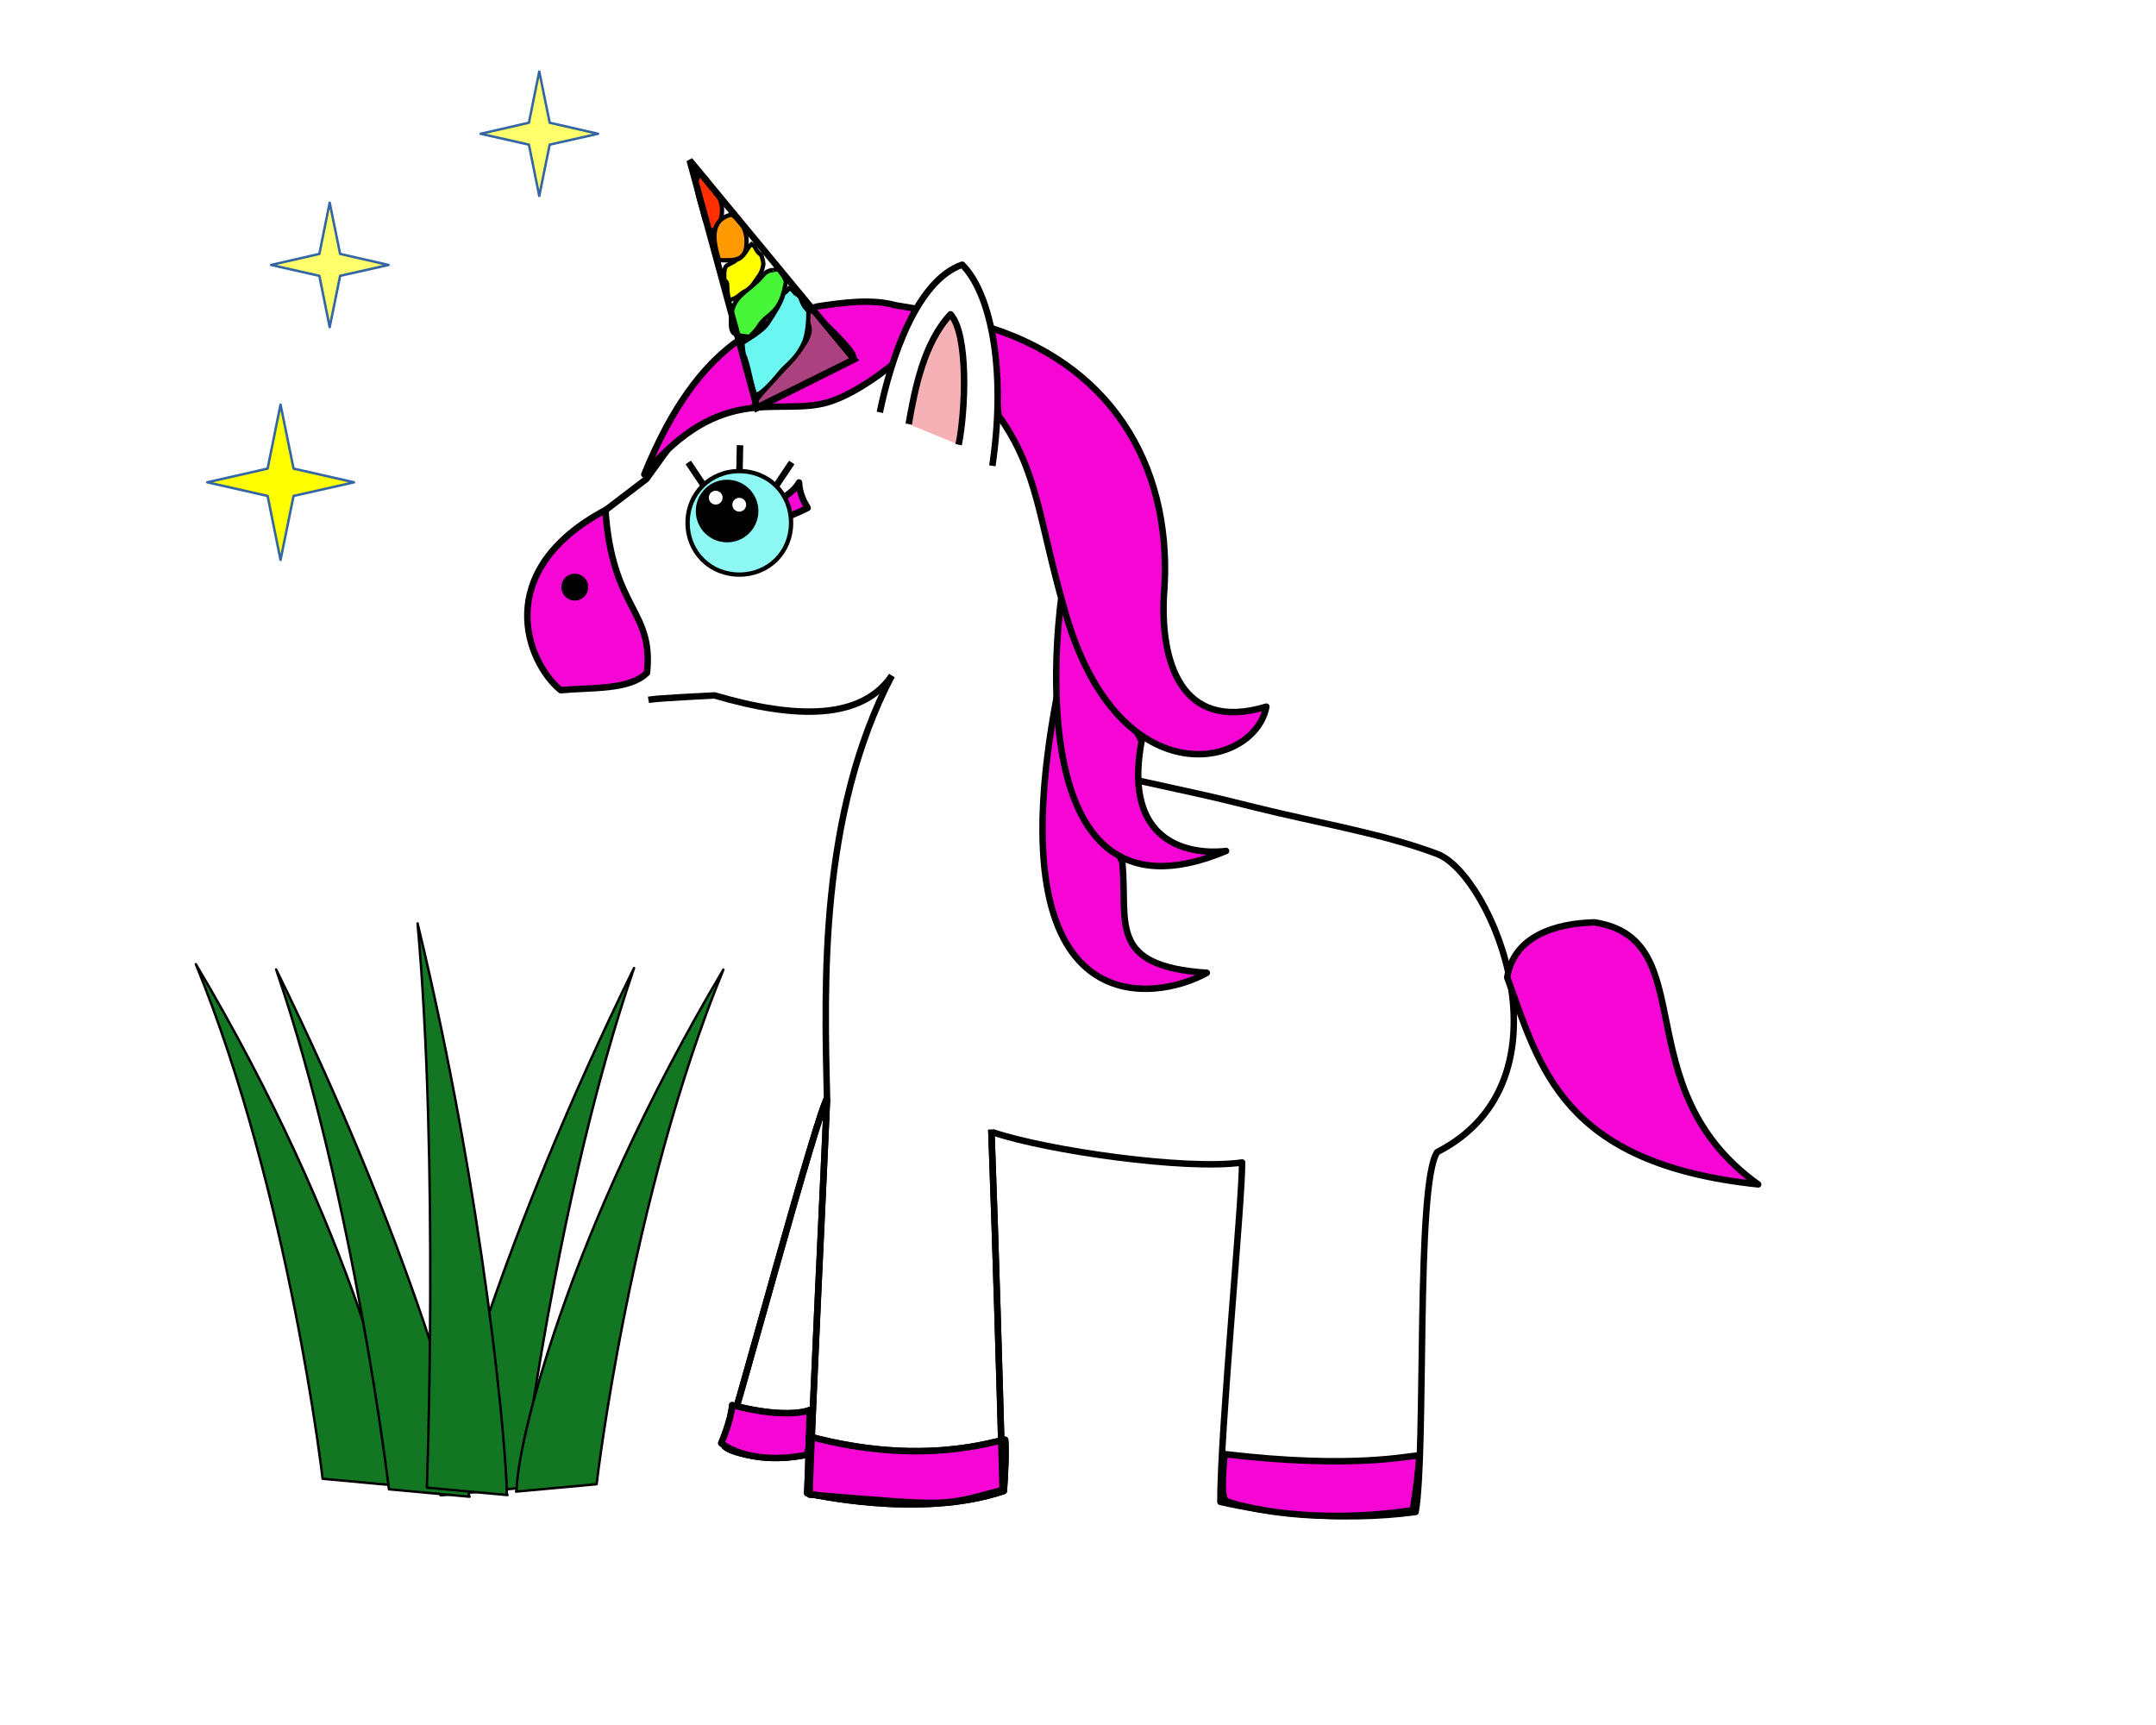
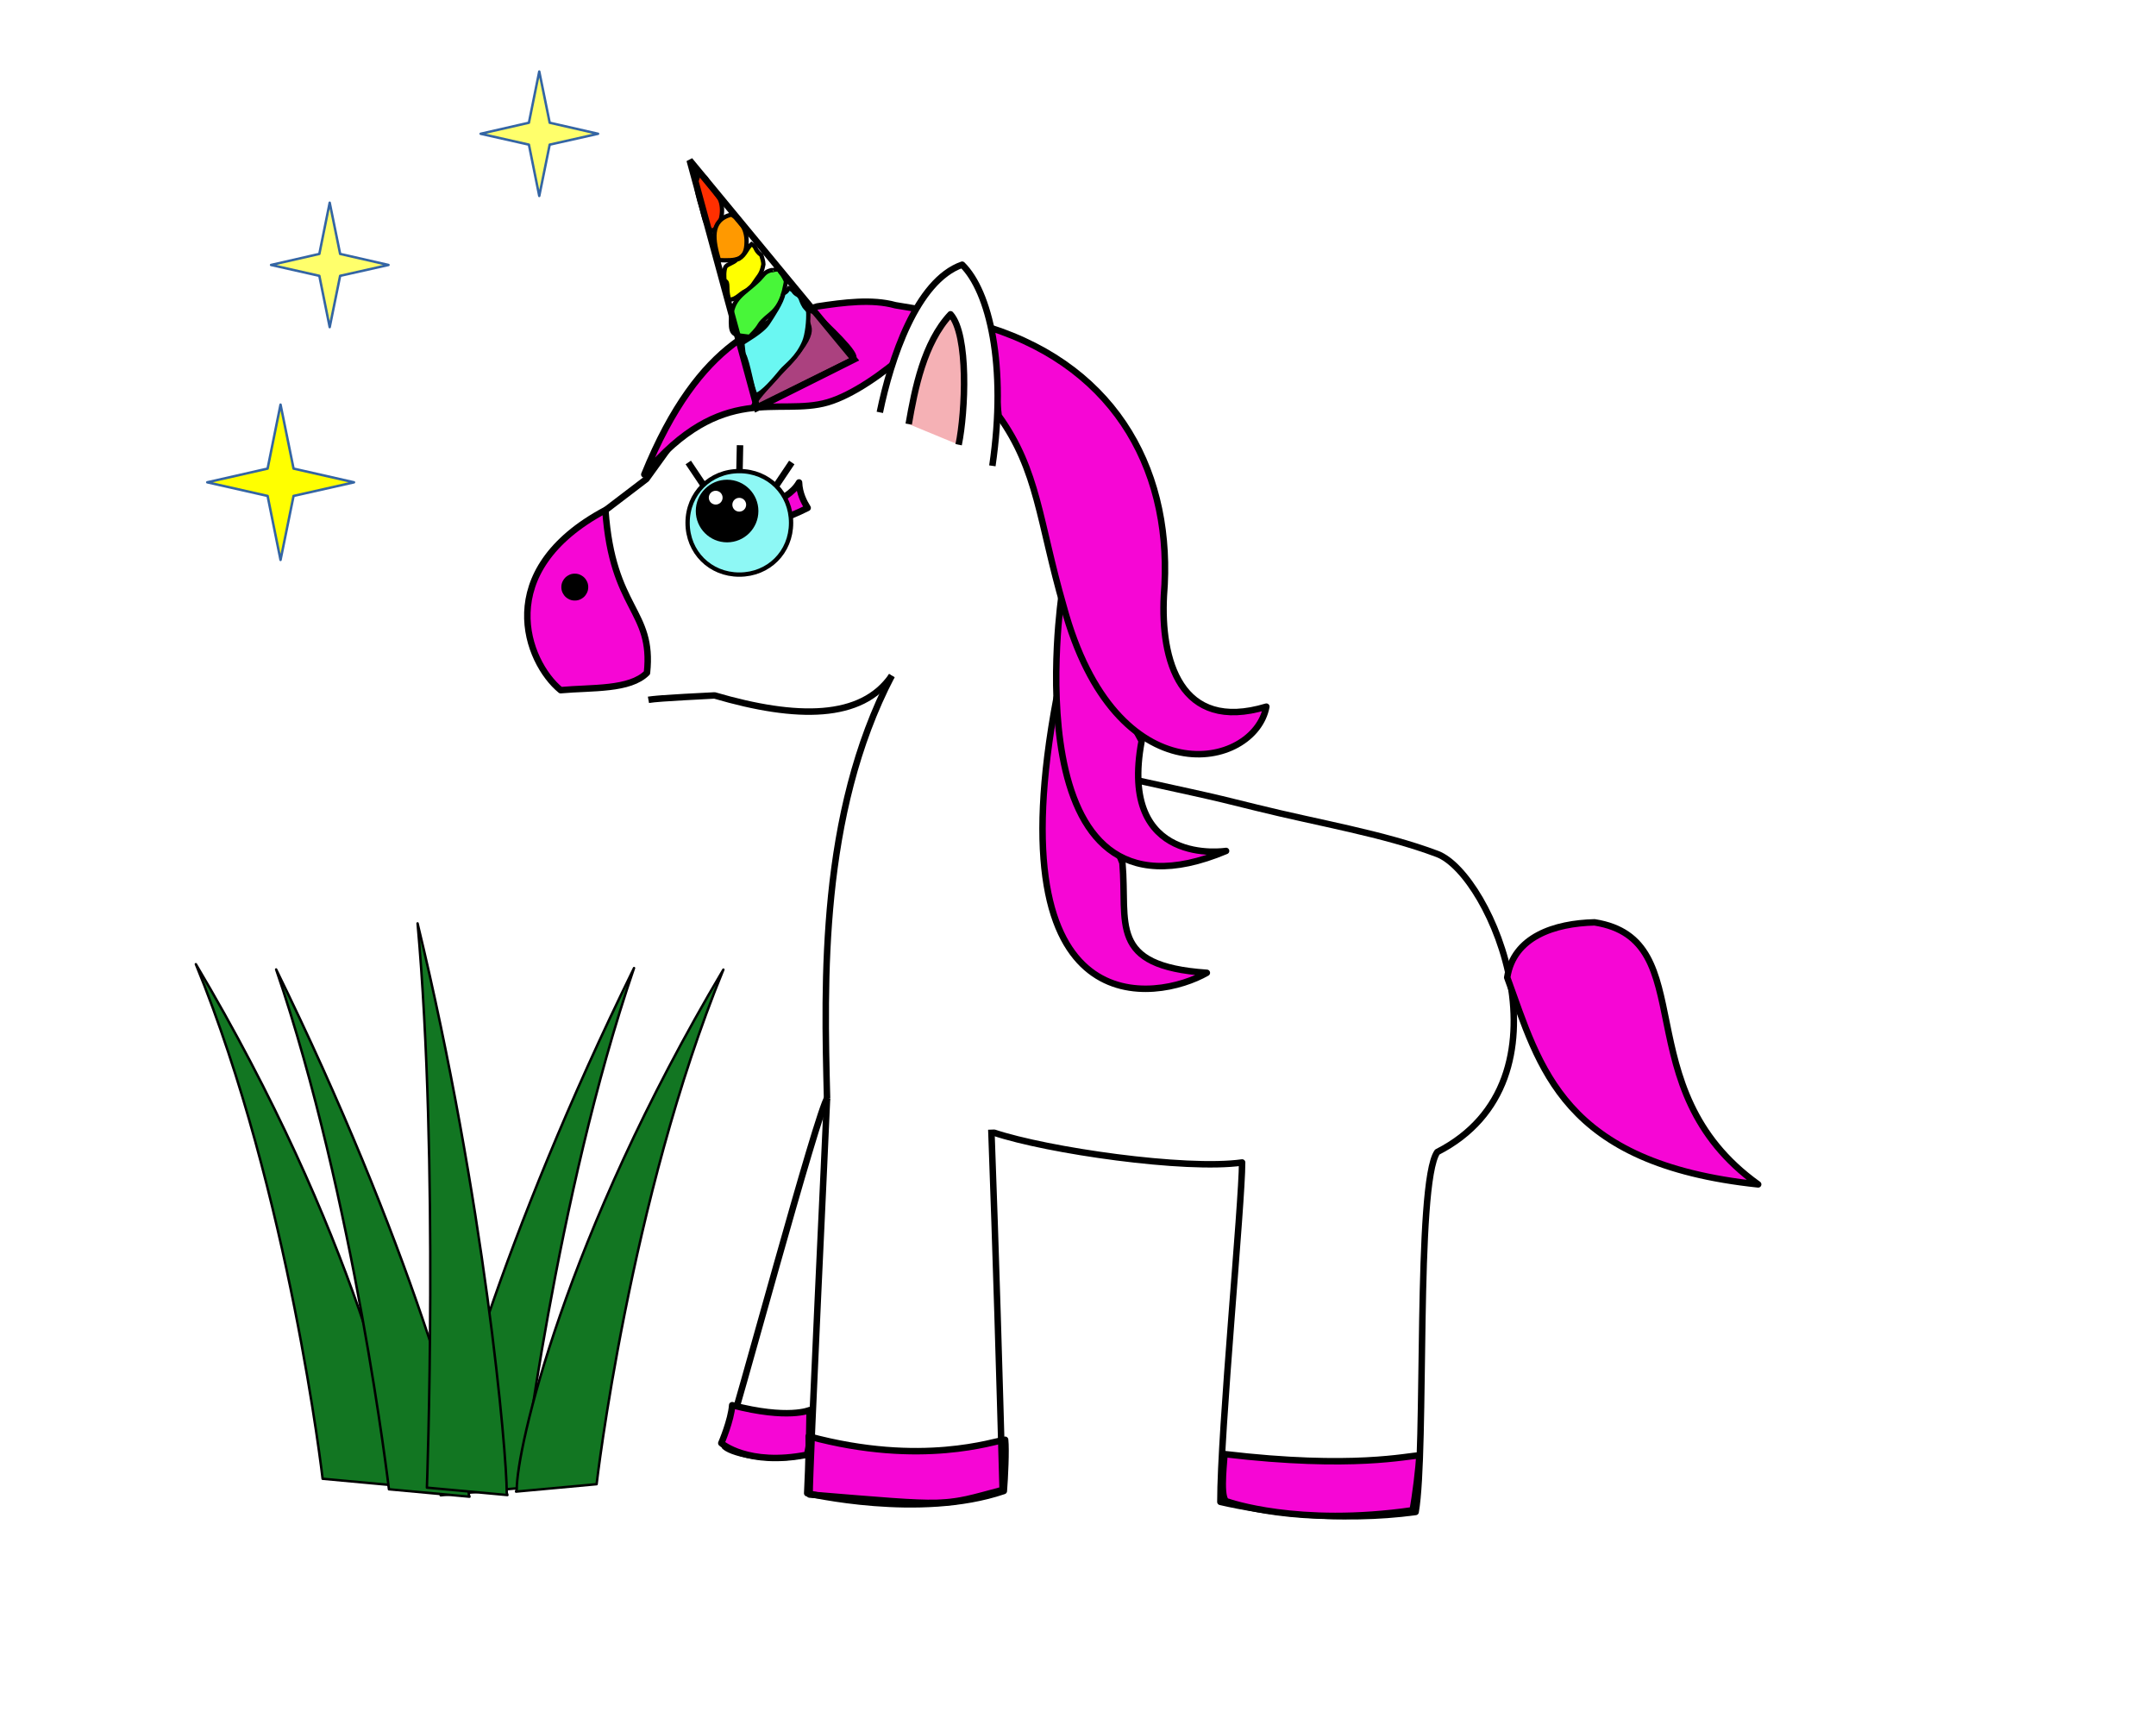
<svg xmlns="http://www.w3.org/2000/svg" version="1.2" width="250mm" height="200mm" viewBox="0 0 25000 20000" preserveAspectRatio="xMidYMid" fill-rule="evenodd" stroke-width="28.222" stroke-linejoin="round" xml:space="preserve">
  <style>
    path.line {
	fill:none;
	stroke:rgb(0,0,0);
	stroke-width:75;
	stroke-linejoin:round;
    }
    path.eyeline {
	fill:none;
	stroke:rgb(0,0,0);
	stroke-width:50;
	stroke-linejoin:round;
    }
    path.fill {
	fill:rgb(246,6,213);
	stroke:rgb(0,0,0);
	stroke-width:75;
	stroke-linejoin:round;
    }
    .dl {
	fill:none;
	stroke:red;
	stroke-width:20;
	stroke-linejoin:round;
    }
    path.germ {
	fill:rgb(153,221,255);
	stroke:rgb(0,0,0);
	stroke-width:25;
	stroke-linejoin:round;
    }
    path.grass {
        fill:rgb(18,118,34);
        stroke:rgb(0,0,0);
    }
    path.clear {
	fill:rgb(255,255,255);
        stroke:none;
    }
    path.flower {
        fill:rgb(255,215,215);
        stroke:rgb(0,0,0);
        stroke-width:20;
        stroke-linejoin:round;
    }
    path.eye2 {
        fill:rgb(142,248,245);
        stroke:none;
    }
    .eyeball {
        fill:rgb(0,0,0);
        stroke:rgb(0,0,0);
        stroke-width:20;
        stroke-linejoin:miter;
    }
    .glare {
        fill:rgb(255,255,255);
        stroke:rgb(0,0,0);
        stroke-width:20;
        stroke-linejoin:miter;
    }
  </style>
  <g id="stars">
    <g id="star1">
      <path id="star1off" style="display:none" fill="rgb(255,255,107)" stroke="rgb(52,101,164)" d="M 2573,5592 L 3133,5464 3253,4870 3374,5464 3935,5592 3374,5718 3253,6313 3133,5718 2573,5592 Z" />
      <path id="star1on" fill="rgb(255,255,0)" stroke="rgb(52,101,164)" d="M 2403,5592 L 3103,5433 3253,4691 3404,5433 4105,5592 3404,5750 3253,6492 3103,5750 2403,5592 Z" />
    </g>
    <g id="star2">
      <path id="star2off" fill="rgb(255,255,107)" stroke="rgb(52,101,164)" d="M 3143,3072 L 3703,2944 3823,2350 3944,2944 4505,3072 3944,3198 3823,3793 3703,3198 3143,3072 Z" />
      <path id="star2on" style="display:none" fill="rgb(255,255,0)" stroke="rgb(52,101,164)" d="M 2973,3072 L 3673,2913 3823,2171 3974,2913 4675,3072 3974,3230 3823,3972 3673,3230 2973,3072 Z" />
    </g>
    <g id="star3">
      <path id="star3off" fill="rgb(255,255,107)" stroke="rgb(52,101,164)" d="M 5573,1551 L 6133,1423 6253,829 6374,1423 6935,1551 6374,1677 6253,2272 6133,1677 5573,1551 Z" />
      <path id="star3on" style="display:none" fill="rgb(255,255,0)" stroke="rgb(52,101,164)" d="M 5403,1551 L 6103,1392 6253,650 6404,1392 7105,1551 6404,1709 6253,2451 6103,1709 5403,1551 Z" />
    </g>
  </g>
  <g id="hits">
    <g id="hit1" style="display:none">
      <path fill="none" stroke="rgb(0,0,0)" stroke-width="60" stroke-linejoin="round" d="M 12278,17126 C 12014,17022 11901,16918 11939,16814 11525,16870 11035,16902 10508,16902 9981,16902 9492,16870 9077,16814 9040,16814 9040,16814 9040,16814 9077,16918 8964,17030 8701,17126 8475,17222 8061,17294 7647,17342 L 7647,17342 C 7647,17350 7647,17350 7647,17350 8098,17398 8475,17470 8701,17558 8964,17654 9077,17766 9077,17862 9077,17871 9077,17871 9077,17871 L 9077,17871 C 9492,17814 9981,17782 10508,17782 11035,17782 11525,17814 11939,17871 L 11939,17871 C 11901,17766 12014,17662 12278,17558 12541,17462 12956,17390 13408,17342 L 13408,17342 C 12956,17294 12541,17222 12278,17126 L 12278,17126 Z" />
    </g>
    <g id="hit2" style="display:none">
      <path fill="none" stroke="rgb(0,0,0)" stroke-width="60" stroke-linejoin="round" d="M 11732,17141 C 11539,17065 11456,16989 11484,16913 11181,16953 10823,16977 10438,16977 10052,16977 9694,16953 9392,16913 9364,16913 9364,16913 9364,16913 9392,16989 9309,17071 9116,17141 8951,17211 8648,17264 8346,17299 L 8346,17299 C 8346,17305 8346,17305 8346,17305 8676,17340 8951,17393 9116,17457 9309,17527 9392,17609 9392,17680 9392,17686 9392,17686 9392,17686 L 9392,17686 C 9694,17645 10052,17621 10438,17621 10823,17621 11181,17645 11484,17686 L 11484,17686 C 11456,17609 11539,17533 11732,17457 11924,17387 12227,17334 12558,17299 L 12558,17299 C 12227,17264 11924,17211 11732,17141 L 11732,17141 Z" />
    </g>
    <g id="hit3" style="display:none">
      <path fill="none" stroke="rgb(0,0,0)" stroke-width="60" stroke-linejoin="round" d="M 11274,17255 C 11153,17207 11101,17159 11119,17112 10928,17137 10704,17152 10461,17152 10219,17152 9994,17137 9804,17112 9787,17112 9787,17112 9787,17112 9804,17159 9752,17211 9631,17255 9527,17299 9337,17332 9147,17355 L 9147,17355 C 9147,17358 9147,17358 9147,17358 9354,17380 9527,17413 9631,17454 9752,17498 9804,17550 9804,17594 9804,17598 9804,17598 9804,17598 L 9804,17598 C 9994,17572 10219,17557 10461,17557 10704,17557 10928,17572 11119,17598 L 11119,17598 C 11101,17550 11153,17502 11274,17454 11396,17410 11586,17377 11794,17355 L 11794,17355 C 11586,17332 11396,17299 11274,17255 L 11274,17255 Z" />
    </g>
  </g>
  <g id="body">
    <g>
      <path id="body_contour" class="line" d="M 12376,8868 C 13935,9215 13907,9198 14572,9365 15283,9542 16037,9664 16666,9901 17297,10140 18300,12523 16666,13357 16414,13716 16540,16815 16415,17530 15534,17650 14655,17530 14151,17413 14151,16576 14403,13955 14403,13478 13744,13571 12146,13340 11522,13131" />
      <path id="body_contour_t" style="display:none" d="M 12376,8868 C 13935,9215 13907,9198 14572,9365 15283,9542 16037,9664 16666,9901 17297,10140 18300,12523 16666,13357 16414,13716 16540,16815 16415,17530 15534,17650 14655,17530 14151,17413 14151,16576 14403,13955 14403,13478 13744,13571 12146,13340 11522,13131" />
      <path class="fill" d="M 16380,17510 C 16409,17365 16456,16994 16457,16875 16331,16875 15695,17036 14199,16859 14186,17037 14145,17411 14237,17411 14237,17411 15048,17703 16380,17510 Z" />
    </g>
    <path id="tail_1" style="display:none" class="fill" d="M 17475,11332 C 17548,10858 18025,10704 18488,10692 19753,10892 20175,12453 18223,14555 18403,12292 17855,12372 17475,11332 Z" />
    <path id="tail_3" class="fill" transform-origin="15530 13400" d="M 17477,11333 C 17550,10859 18028,10705 18490,10694 19755,10894 18825,12613 20387,13732 18109,13492 17857,12373 17477,11333 Z" />
    <path id="tail_3_t" style="display:none" class="fill" d="M 17477,11333 C 17550,10859 18028,10705 18490,10694 19755,10894 18825,12613 20387,13732 18109,13492 17857,12373 17477,11333 Z" />
    <path id="tail_sneeze" style="display:none" class="fill" d="M 17477,11333 C 17550,10859 18028,10705 18490,10694 19755,10894 19962,11343 21709,11562 18610,13202 17857,12373 17477,11333 Z" />
    <g id="raised_hoof_1" transform-origin="15530 13400">
      <path class="line" d="M 9597,12723 C 9484,12865 8531,16415 8405,16772 8509,16863 8958,16947 9331,16865 9363,16436 9331,17056 9359,16403" />
      <path id="hoof_top_right" class="fill" d="M 9359,16866 C 9386,16721 9379,16825 9388,16349 9388,16349 9139,16461 8490,16292 8478,16467 8364,16732 8364,16732 8364,16732 8671,17002 9359,16866 Z" />
      <path id="hoof_1" class="fill" d="M 11640,17287 C 11652,17140 11668,16811 11655,16693 11531,16705 10694,17009 9377,16653 9384,16830 9360,17313 9360,17313 9360,17313 10664,17619 11640,17287 Z" />
-       <path class="line" d="M 9590,12732 C 9580,13022 9387,17028 9388,17328 11052,17465 10909,17465 11626,17274 11588,15914 11549,14555 11495,13097" />
-     </g>
-     <g id="raised_hoof_1_t1" transform-origin="15530 13400">
+       <path id="hoof_left_line" class="line" d="M 9590,12732 C 9580,13022 9387,17028 9388,17328 11052,17465 10909,17465 11626,17274 11588,15914 11549,14555 11495,13097" />
+     </g>
+     <g id="raised_hoof_1_t1" transform-origin="15530 13400" style="display:none">
      <path class="line" d="M 9597,12723 C 9484,12865 8531,16415 8405,16772 8509,16863 8958,16947 9331,16865 9363,16436 9331,17056 9359,16403" />
      <path id="hoof_top_right" class="fill" d="M 9359,16866 C 9386,16721 9379,16825 9388,16349 9388,16349 9139,16461 8490,16292 8478,16467 8364,16732 8364,16732 8364,16732 8671,17002 9359,16866 Z" />
      <path id="hoof_1" class="fill" d="M 11640,17287 C 11652,17140 11668,16811 11655,16693 11531,16705 10694,17009 9377,16653 9384,16830 9360,17313 9360,17313 9360,17313 10664,17619 11640,17287 Z" />
-       <path class="line" d="M 9590,12732 C 9580,13022 9387,17028 9388,17328 11052,17465 10909,17465 11626,17274 11588,15914 11549,14555 11495,13097" />
+       <path id="hoof_left_line_2" class="line" d="M 9590,12732 C 9580,13022 9387,17028 9388,17328 11052,17465 10909,17465 11626,17274 11588,15914 11549,14555 11495,13097" />
    </g>
    <g id="raised_hoof_2" style="display:none">
      <path class="line" d="M 9590,12732 C 9515,12826 9151,13696 9101,14772 9051,15847 9892,16923 9876,17111 11029,16473 11255,16764 11912,16186 11396,15153 11396,15016 11166,14555 11080,13847 11367,13765 11495,13097" />
      <path class="fill" d="M 11927,16171 C 11870,16032 11733,15729 11668,15628 11561,15689 10944,16307 9592,16523 9679,16681 9878,17128 9878,17128 9878,17128 11196,16871 11927,16171 Z" />
      <path class="line" d="M 9590,12732 C 9485,12829 8532,16379 8406,16736 8510,16827 8959,16911 9332,16829 9364,16400 9332,17020 9360,16367" />
      <path class="fill" d="M 9796,16888 C 9610,16522 9574,16620 9547,16321 9258,16293 9051,16397 8500,16227 8487,16404 8357,16694 8357,16694 8357,16694 8536,17030 9796,16888 Z" />
    </g>
    <g id="raised_hoof_3" style="display:none">
      <path class="line" d="M 9590,12732 C 9484,12865 8531,16415 8405,16772 8509,16863 8958,16947 9331,16865 9363,16436 9331,17056 9359,16403" />
-       <path class="line" d="M 9590,12732 C 9516,12790 9152,13660 9102,14736 9052,15811 10667,16887 10651,17075 11805,16437 11716,16293 12373,15715 11712,14818 11570,14899 11226,14437 11140,13729 11368,13729 11495,13097" />
+       <path id="hoof_left_line_3" class="line" d="M 9590,12732 C 9516,12790 9152,13660 9102,14736 9052,15811 10667,16887 10651,17075 11805,16437 11716,16293 12373,15715 11712,14818 11570,14899 11226,14437 11140,13729 11368,13729 11495,13097" />
      <path class="fill" d="M 12375,15649 C 12282,15529 12067,15269 11976,15188 11890,15273 11462,16021 10216,16562 10343,16693 10657,17076 10657,17076 10657,17076 11860,16504 12375,15649 Z" />
      <path class="fill" d="M 9990,16839 C 9998,16549 9961,16621 9934,16322 9645,16294 9049,16396 8499,16227 8486,16403 8356,16693 8356,16693 8356,16693 8636,17093 9990,16839 Z" />
    </g>
  </g>
  <g id="head">
    <path id="contour" class="line" d="M 10341,7834 C 9502,9441 9557,11390 9590,12732" />
    <path id="contour_t0" class="line" style="display:none" d="M 10341,7834 C 9502,9441 9557,11390 9590,12732" />
    <path id="back" class="line" d="M 12376,8868 C 12376,8868 12376,8868 12376,8868" />
    <path id="back_t0" class="line" style="display:none" d="M 12376,8868 C 12376,8868 12376,8868 12376,8868" />
    <path id="back_t1" class="line" style="display:none" d="M 12376,8868 C 10212,8420 9665,8261 9301,7627" />
    <g id="head_without_neck" transform-origin="10807 12015">
      <g id="hcontour">
        <path class="line" d="M 7837,5080 L 7495,5554 7024,5913" />
        <path class="line" d="M 7519,8114 C 7639,8092 8267,8066 8286,8063 9241,8343 9993,8343 10341,7834" />
      </g>
      <g id="mane">
        <path class="fill" d="M 7471,5501 C 8381,4415 9022,4834 9600,4664 10177,4494 11039,3649 10862,3619 L 10382,3539 C 10111,3464 9786,3506 9477,3553 8899,3722 8118,3906 7471,5501 Z" />
        <path class="fill" d="M 12252,8088 C 11525,11951 13426,11604 13994,11279 12841,11200 13077,10708 13015,10004 Z" />
        <path class="fill" d="M 12312,6887 C 12312,6887 11704,10921 14217,9866 14217,9866 12961,10064 13238,8591 Z" />
        <path class="fill" d="M 11465,3794 C 12985,4275 13609,5523 13496,6905 13457,7645 13679,8497 14684,8193 14551,8917 12939,9270 12333,7030 12049,6047 12038,5456 11580,4820 Z" />
      </g>
      <g class="Group" id="horn">
        <path fill="rgb(255,47,0)" stroke="none" d="M 8254,2675 C 8368,2641 8403,2417 8344,2303 L 8256,2182 C 8183,2092 8216,2051 8102,2022 L 8072,2110 C 8067,2175 8107,2323 8127,2385 8158,2483 8173,2625 8254,2675 Z" />
        <path fill="none" stroke="rgb(0,0,0)" stroke-width="50" stroke-linejoin="miter" d="M 8254,2675 C 8368,2641 8403,2417 8344,2303 L 8256,2182 C 8183,2092 8216,2051 8102,2022 L 8072,2110 C 8067,2175 8107,2323 8127,2385 8158,2483 8173,2625 8254,2675 Z" />
        <path fill="rgb(255,153,0)" stroke="none" d="M 8336,3016 C 8538,3024 8656,3021 8657,2802 8658,2724 8637,2663 8610,2613 L 8530,2520 C 8523,2515 8482,2487 8482,2487 8222,2554 8271,2793 8336,3016 Z" />
        <path fill="none" stroke="rgb(0,0,0)" stroke-width="50" stroke-linejoin="miter" d="M 8336,3016 C 8538,3024 8656,3021 8657,2802 8658,2724 8637,2663 8610,2613 L 8530,2520 C 8523,2515 8482,2487 8482,2487 8222,2554 8271,2793 8336,3016 Z" />
        <path fill="rgb(255,255,0)" stroke="none" d="M 8542,3010 C 8500,3053 8437,3061 8414,3093 8394,3124 8393,3232 8405,3256 8455,3274 8415,3344 8453,3473 8544,3481 8596,3377 8679,3363 8718,3324 8740,3283 8776,3234 8816,3180 8836,3151 8852,3064 8851,3024 8837,2994 8828,2958 8745,2897 8778,2865 8715,2830 8658,2879 8646,2954 8568,3001 L 8542,3010 Z" />
        <path fill="none" stroke="rgb(0,0,0)" stroke-width="50" stroke-linejoin="miter" d="M 8542,3010 C 8500,3053 8437,3061 8414,3093 8394,3124 8393,3232 8405,3256 8455,3274 8415,3344 8453,3473 8544,3481 8596,3377 8679,3363 8718,3324 8740,3283 8776,3234 8816,3180 8836,3151 8852,3064 8851,3024 8837,2994 8828,2958 8745,2897 8778,2865 8715,2830 8658,2879 8646,2954 8568,3001 L 8542,3010 Z" />
        <path fill="rgb(72,246,57)" stroke="none" d="M 8692,3905 C 8862,3737 8753,3790 8934,3642 8937,3639 8942,3635 8945,3632 L 8967,3612 C 9040,3538 9079,3443 9100,3333 9117,3247 9120,3275 9091,3215 9078,3190 9078,3195 9059,3166 9056,3161 9042,3147 9041,3138 9041,3129 9035,3127 9032,3123 8936,3127 9019,3123 8957,3133 8937,3136 8970,3124 8922,3139 8864,3158 8845,3198 8804,3240 8626,3417 8477,3446 8475,3731 8474,3898 8523,3882 8692,3905 Z" />
        <path fill="none" stroke="rgb(0,0,0)" stroke-width="50" stroke-linejoin="miter" d="M 8692,3905 C 8862,3737 8753,3790 8934,3642 8937,3639 8942,3635 8945,3632 L 8967,3612 C 9040,3538 9079,3443 9100,3333 9117,3247 9120,3275 9091,3215 9078,3190 9078,3195 9059,3166 9056,3161 9042,3147 9041,3138 9041,3129 9035,3127 9032,3123 8936,3127 9019,3123 8957,3133 8937,3136 8970,3124 8922,3139 8864,3158 8845,3198 8804,3240 8626,3417 8477,3446 8475,3731 8474,3898 8523,3882 8692,3905 Z" />
        <path fill="rgb(171,65,127)" stroke="none" d="M 9371,3608 C 9297,3811 9564,3745 9152,4213 9124,4244 8563,4817 8788,4705 L 9897,4158 C 9976,4118 9576,3750 9444,3625 9424,3606 9374,3601 9371,3608 Z" />
        <path fill="none" stroke="rgb(0,0,0)" stroke-width="50" stroke-linejoin="miter" d="M 9371,3608 C 9297,3811 9564,3745 9152,4213 9124,4244 8563,4817 8788,4705 L 9897,4158 C 9976,4118 9576,3750 9444,3625 9424,3606 9374,3601 9371,3608 Z" />
        <path fill="rgb(106,247,242)" stroke="none" d="M 9083,3405 C 9069,3500 8954,3669 8904,3746 8839,3847 8631,3958 8608,3979 L 8621,4103 C 8680,4209 8716,4508 8763,4579 8838,4573 9006,4368 9060,4302 9113,4237 9246,4153 9325,3964 9360,3881 9378,3718 9372,3609 9344,3565 9338,3580 9309,3522 9282,3468 9293,3460 9256,3423 9184,3386 9220,3367 9147,3342 9113,3383 9137,3371 9083,3405 Z" />
        <path fill="none" stroke="rgb(0,0,0)" stroke-width="50" stroke-linejoin="miter" d="M 9083,3405 C 9069,3500 8954,3669 8904,3746 8839,3847 8631,3958 8608,3979 L 8621,4103 C 8680,4209 8716,4508 8763,4579 8838,4573 9006,4368 9060,4302 9113,4237 9246,4153 9325,3964 9360,3881 9378,3718 9372,3609 9344,3565 9338,3580 9309,3522 9282,3468 9293,3460 9256,3423 9184,3386 9220,3367 9147,3342 9113,3383 9137,3371 9083,3405 Z" />
        <path fill="none" stroke="rgb(0,0,0)" stroke-width="75" stroke-linejoin="miter" d="M 7997,1858 L 8779,4730 9904,4167 7997,1858 Z" />
      </g>
      <g class="Group" id="ear">
        <path fill="rgb(255,255,255)" stroke="none" d="M 11507,5401 C 11678,4233 11470,3377 11157,3069 10628,3253 10328,4166 10202,4781 Z" />
        <path class="line" d="M 11507,5401 C 11678,4233 11470,3377 11157,3069 10628,3253 10328,4166 10202,4781" />
        <path fill="rgb(245,177,181)" stroke="none" d="M 10537,4917 C 10607,4512 10712,3975 11022,3644 11234,3881 11195,4773 11116,5156 Z" />
        <path class="line" d="M 10537,4917 C 10607,4512 10712,3975 11022,3644 11234,3881 11195,4773 11116,5156" />
      </g>
      <path id="eated_3" class="grass" style="display:none" d="M 6788,8143 C 6479,8201 5955,8313 4852,8598 5605,8279 6098,8082 6721,7849 Z" />
      <path id="eated_3_zero" class="clear" d="M 7396,8077 L 7317,7680 8745,7178 8878,7958 Z" />
      <g id="snout">
        <path class="fill" d="M 7020,5914 C 5695,6621 6105,7678 6501,8002 6868,7969 7302,8002 7502,7801 7581,7067 7101,7079 7020,5914 Z" />
        <path id="jowl" class="fill" transform="rotate(-15)" transform-origin="7502 7801" d="M 6501,8002 C 6868,7969 7302,8002 7502,7801 7473,7926 7500,8039 7522,8112 7294,8158 6808,8243 6501,8002 Z" />
        <path fill="rgb(0,0,0)" stroke="rgb(0,0,0)" stroke-width="20" stroke-linejoin="miter" d="M 6664,6661 L 6665,6661 C 6692,6661 6715,6667 6738,6681 6761,6694 6778,6711 6791,6734 6805,6757 6811,6780 6811,6807 6811,6834 6805,6857 6791,6880 6778,6903 6761,6920 6738,6933 6715,6947 6692,6953 6665,6953 6638,6953 6615,6947 6592,6933 6569,6920 6552,6903 6539,6880 6525,6857 6519,6834 6519,6807 6519,6780 6525,6757 6539,6734 6552,6711 6569,6694 6592,6681 6615,6667 6637,6661 6664,6661 Z" />
      </g>
      <g id="eye2_open">
        <path id="eye2fill" class="eye2" d="M 8573,5462 C 8913,5462 9173,5722 9173,6062 9173,6402 8913,6662 8573,6662 8233,6662 7973,6402 7973,6062 7973,5722 8233,5462 8573,5462 Z" />
        <g id="eyeball">
          <circle id="eyeball" class="eyeball" cx="8431" cy="5925" r="353" />
          <circle id="glare1" class="glare" cx="8299" cy="5770" r="90" />
          <circle id="glare2" class="glare" cx="8572" cy="5852" r="90" />
        </g>
        <path id="eye2clear" class="clear" d="M 8573,5462 C 8913,5462 9173,5722 9173,6062 9173,5722 8913,5462 8573,5462 8233,5462 7973,5722 7973,6062 7973,5722 8233,5462 8573,5462 Z" />
        <path id="eye2contour" class="eyeline" d="M 8573,5462 C 8913,5462 9173,5722 9173,6062 9173,6402 8913,6662 8573,6662 8233,6662 7973,6402 7973,6062 7973,5722 8233,5462 8573,5462 Z" />
        <path id="eyelash1" class="line" d="M 8154,5620 L 7981,5362" />
        <path id="eyelash2" class="line" d="M 8575,5447 L 8581,5162" />
        <path id="eyelash3" class="line" d="M 9004,5626 L 9181,5362" />
        <g style="display:none">
          <path id="eye2_t1" d="M 8573,5462 C 8913,5462 9173,5722 9173,6062 9173,6402 8913,6662 8573,6662 8233,6662 7973,6402 7973,6062 7973,5722 8233,5462 8573,5462 Z" />
          <path id="eye2_t2" d="M 8573,6662 C 8913,6662 9173,6402 9173,6062 9173,6402 8913,6662 8573,6662 8233,6662 7973,6402 7973,6062 7973,6402 8233,6662 8573,6662 Z" />
          <path id="eye2_t3" class="clear" d="M 8573,5462 C 8913,5462 9173,5722 9173,6062 9173,5722 8913,5462 8573,5462 8233,5462 7973,5722 7973,6062 7973,5722 8233,5462 8573,5462 Z" />
          <path id="eyelash1_t1" d="M 8154,5620 L 7981,5362" />
          <path id="eyelash2_t1" d="M 8575,5447 L 8581,5162" />
          <path id="eyelash3_t1" d="M 9004,5626 L 9181,5362" />
          <path id="eyelash1_t2" d="M 8149,6523 L 7978,6766" />
          <path id="eyelash2_t2" d="M 8578,6690 L 8578,6975" />
          <path id="eyelash3_t2" d="M 9004,6531 L 9181,6738" />
        </g>
      </g>
    </g>
  </g>
  <g id="germs">
    <path id="germ1" style="display:none" class="germ" d="M 7213,8855 C 6995,9060 7068,9110 6924,9212 6759,9310 6665,9232 6813,9092 6961,8948 7031,8990 7213,8855" />
    <path id="germ2" style="display:none" class="germ" d="M 7213,8855 C 6995,9060 7068,9110 6924,9212 6759,9310 6665,9232 6813,9092 6961,8948 7031,8990 7213,8855" />
    <path id="germ3" style="display:none" class="germ" d="M 7213,8855 C 6995,9060 7068,9110 6924,9212 6759,9310 6665,9232 6813,9092 6961,8948 7031,8990 7213,8855" />
  </g>
  <g id="grass">
    <path class="grass" d="M 5118,17311 C 5117,16843 5814,14349 7352,11224 6442,13886 6044,17251 6044,17251 L 5110,17337 5118,17311 Z" />
    <path class="grass" d="M 4667,17205 C 4668,16737 4121,14291 2271,11179 3360,13842 3741,17145 3741,17145 L 4675,17231 4667,17205 Z" />
    <path class="grass" d="M 5992,17268 C 5991,16800 6538,14354 8388,11242 7299,13905 6918,17208 6918,17208 L 5984,17294 5992,17268 Z" />
    <path class="grass" d="M 5436,17327 C 5437,16859 4740,14365 3202,11240 4112,13902 4510,17267 4510,17267 L 5444,17353 5436,17327 Z" />
    <path id="eated_no" class="grass" d="M 5876,17308 C 5877,16840 5619,13914 4842,10706 5090,13468 4950,17248 4950,17248 L 5884,17334 5876,17308 Z" />
    <path id="eated" class="grass" style="display:none" d="M 5876,17308 C 5877,16840 5619,13914 5268,12673 5214,12678 5168,12685 5119,12683 5053,12694 5013,12686 4967,12690 5024,13468 4950,17248 4950,17248 L 5884,17334 5876,17308 Z" />
    <path id="eated_t0" class="grass" style="display:none" d="M 5876,17308 C 5877,16840 5619,13914 5268,12673 5214,12678 5168,12685 5119,12683 5053,12694 5013,12686 4967,12690 5024,13468 4950,17248 4950,17248 L 5884,17334 5876,17308 Z" />
    <path id="eated_t1" class="grass" style="display:none" d="M 5876,17308 C 5877,16840 5619,13914 5268,12673 5142,12020 5030,11501 4842,10706 4938,11841 4961,12376 4967,12690 5024,13468 4950,17248 4950,17248 L 5884,17334 5876,17308 Z" />
    <g id="flower_down_2" style="display:none" transform-origin="5100 12680" transform="translate(0,2000) rotate(-150)">
      <path class="flower" d="M 4223,9737 C 4213,9682 4143,9568 4245,9519 4292,9472 4342,9499 4392,9453 4441,9409 4472,9351 4530,9326 4584,9302 4648,9304 4707,9288 4776,9269 4850,9346 4918,9355 4985,9363 5052,9343 5096,9399 5128,9440 5168,9481 5170,9541 5251,9837 4882,10648 4834,10705 4834,10705 4289,10200 4223,9737 Z" />
      <path class="flower" d="M 4831,10694 C 4625,10439 3773,10523 3808,9693 4693,8878 4831,10694 4831,10694 Z" />
      <path class="flower" d="M 4847,10695 C 4947,10383 5772,10155 5441,9393 4321,8952 4847,10695 4847,10695 Z" />
    </g>
    <g id="flower_down">
      <g id="eated_and_flower" transform-origin="5100 12680">
        <path id="eated_2" class="grass" style="display:none" d="M 4967,12690 C 4961,12376 4938,11841 4842,10706 5030,11501 5142,12020 5268,12673 Z" />
        <g id="flower" style="display:none" transform="scale(0.01)" transform-origin="4831 10694">
          <path class="flower" d="M 4223,9737 C 4213,9682 4143,9568 4245,9519 4292,9472 4342,9499 4392,9453 4441,9409 4472,9351 4530,9326 4584,9302 4648,9304 4707,9288 4776,9269 4850,9346 4918,9355 4985,9363 5052,9343 5096,9399 5128,9440 5168,9481 5170,9541 5251,9837 4882,10648 4834,10705 4834,10705 4289,10200 4223,9737 Z" />
          <path id="petal_left" class="flower" d="M 4831,10694 C 4625,10439 3602,9525 4621,9257 4792,9274 4831,10694 4831,10694 Z" />
          <path id="petal_left_t1" style="display:none" class="flower" d="M 4831,10694 C 4625,10439 3602,9525 4621,9257 4792,9274 4831,10694 4831,10694 Z" />
          <path id="petal_left_t2" style="display:none" class="flower" d="M 4831,10694 C 4625,10439 3773,10523 3808,9693 4693,8878 4831,10694 4831,10694 Z" />
          <path id="petal_right" class="flower" d="M 4847,10695 C 4947,10383 5687,9382 4760,9248 4486,9494 4847,10695 4847,10695 Z" />
          <path id="petal_right_t1" style="display:none" class="flower" d="M 4847,10695 C 4947,10383 5687,9382 4760,9248 4486,9494 4847,10695 4847,10695 Z" />
          <path id="petal_right_t2" style="display:none" class="flower" d="M 4847,10695 C 4947,10383 5772,10155 5441,9393 4321,8952 4847,10695 4847,10695 Z" />
        </g>
      </g>
    </g>
    <path id="eated_2_t0" class="grass" style="display:none" d="M 4967,12690 C 5013,12686 5053,12694 5119,12683 5168,12685 5214,12678 5268,12673 Z" />
    <path id="eated_2_t1" class="grass" style="display:none" d="M 4967,12690 C 4961,12376 4938,11841 4842,10706 5030,11501 5142,12020 5268,12673 Z" />
  </g>
</svg>
